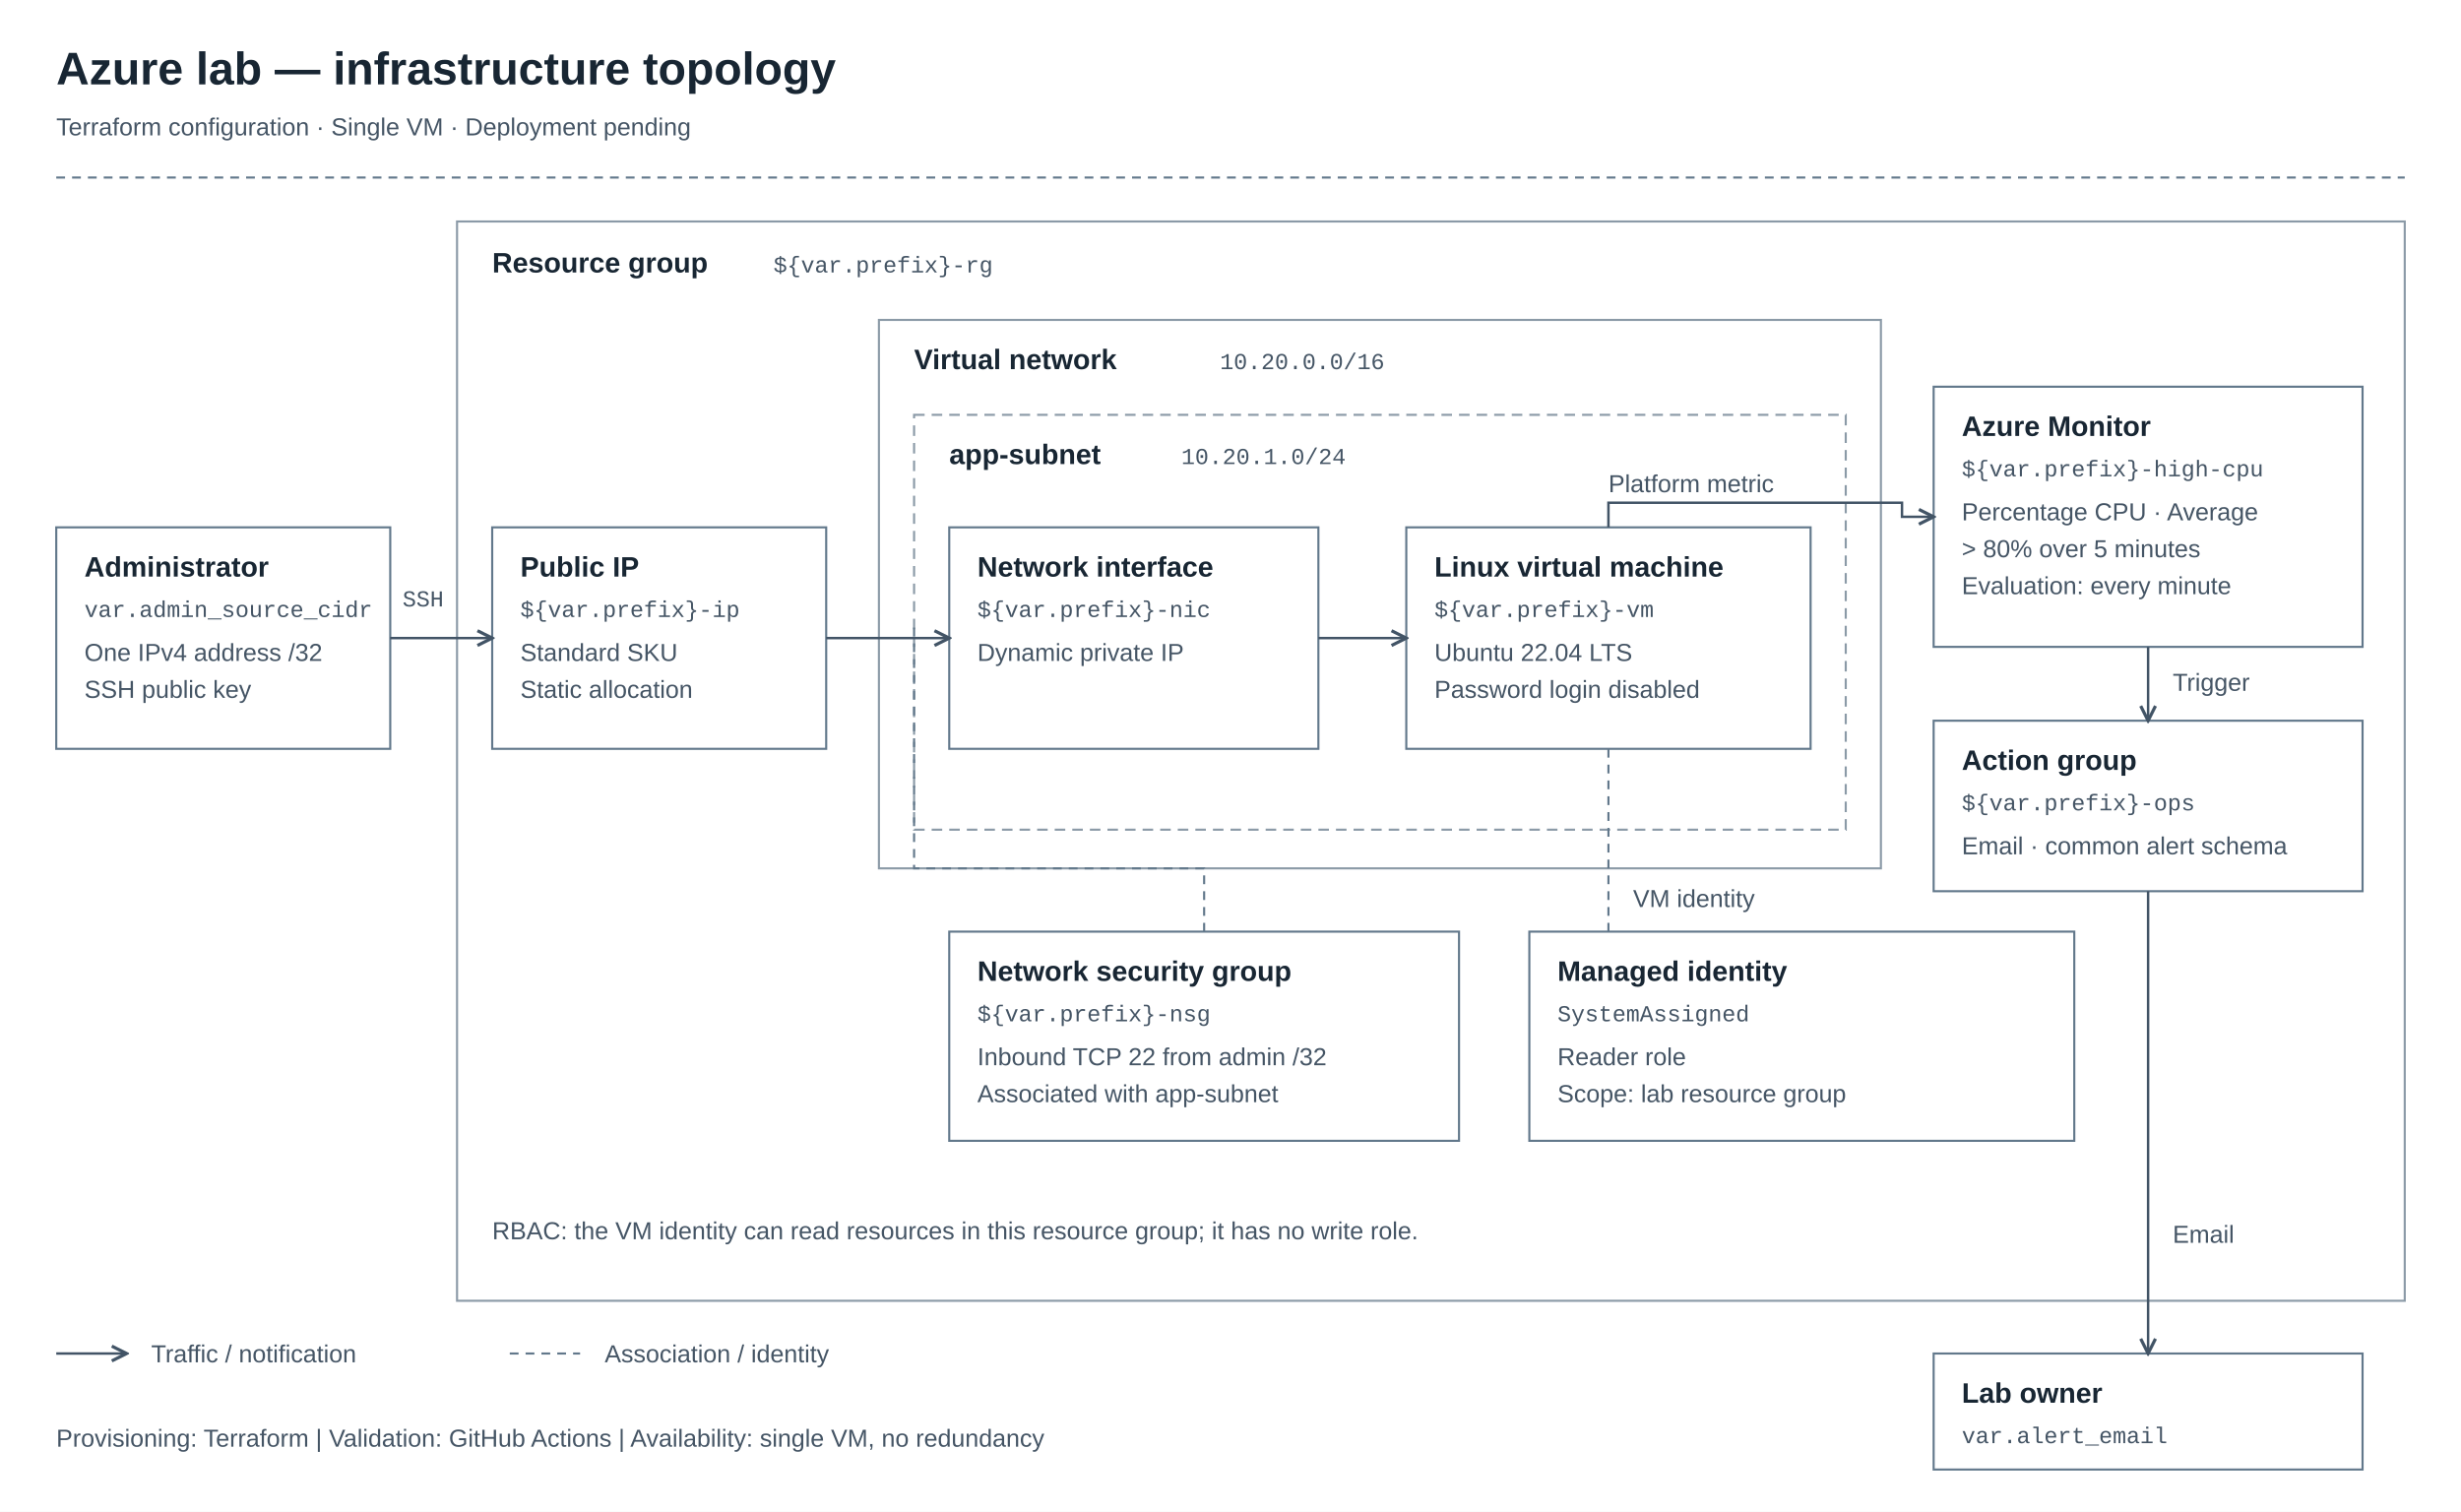
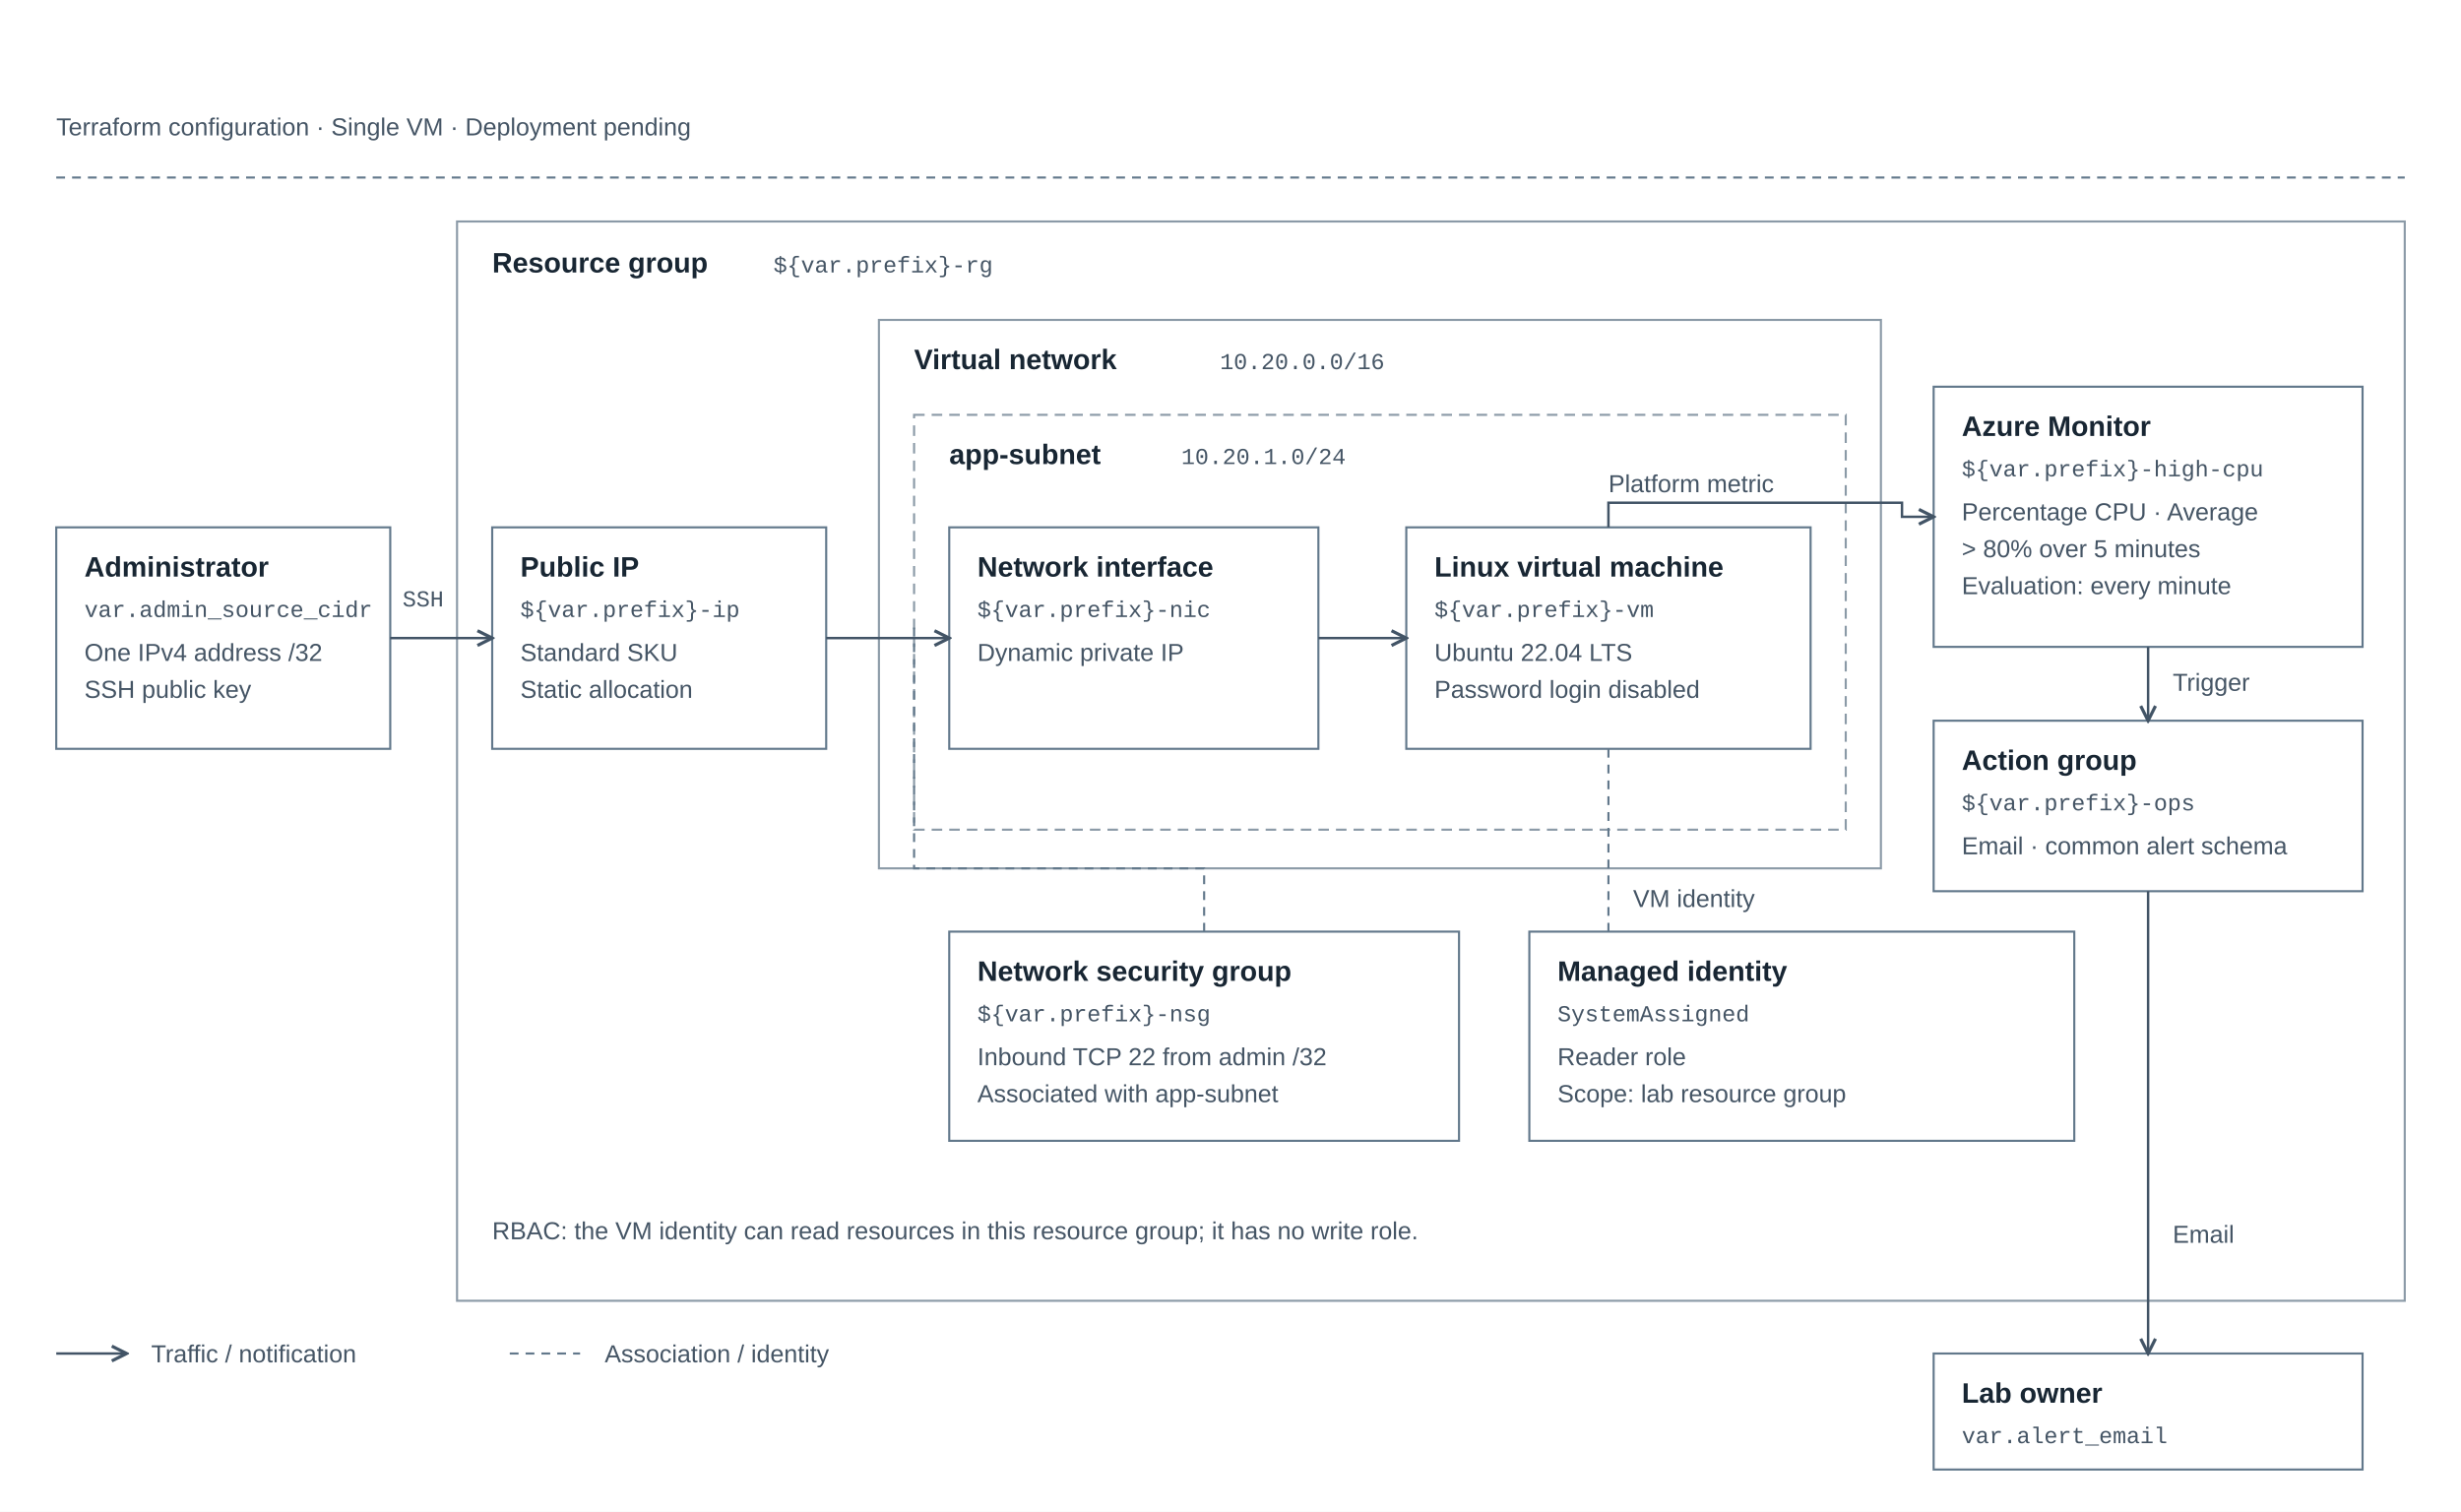
<svg xmlns="http://www.w3.org/2000/svg" width="1400" height="860" viewBox="0 0 1400 860" role="img" aria-labelledby="title desc" style="background: #ffffff; color-scheme: light;">
  <defs>
    <marker id="arrow" markerWidth="8" markerHeight="8" refX="7" refY="4" orient="auto">
      <path d="M1 1 L7 4 L1 7" fill="none" stroke="#425466" stroke-width="1.3" />
    </marker>
    <style>
    text { font-family: Arial, Helvetica, sans-serif; fill: #182633; }
-     .heading { font-size: 26px; font-weight: 600; }
    .label { font-size: 16px; font-weight: 600; }
    .detail { font-size: 14px; fill: #455565; }
    .ref { font-family: Consolas, 'Liberation Mono', monospace; font-size: 13px; fill: #455565; }
    .node { fill: #ffffff; stroke: #62788b; stroke-width: 1.2; }
    .boundary { fill: #ffffff; stroke: #8b9aa7; stroke-width: 1.2; }
    .flow { fill: none; stroke: #425466; stroke-width: 1.4; marker-end: url(#arrow); }
    .association { fill: none; stroke: #62788b; stroke-width: 1.2; stroke-dasharray: 5 4; }
  </style>
  </defs>
  <rect x="0" y="0" width="1400" height="860" fill="#ffffff" />
-   <text x="32" y="48" class="heading">Azure lab — infrastructure topology</text>
  <text x="32" y="77" class="detail">Terraform configuration · Single VM · Deployment pending</text>
  <path d="M32 101 H1368" class="association" />
  <rect x="260" y="126" width="1108" height="614" class="boundary" />
  <text x="280" y="155" class="label">Resource group</text>
  <text x="440" y="155" class="ref">${var.prefix}-rg</text>
  <rect x="500" y="182" width="570" height="312" class="boundary" />
  <text x="520" y="210" class="label">Virtual network</text>
  <text x="694" y="210" class="ref">10.20.0.0/16</text>
  <rect x="520" y="236" width="530" height="236" class="boundary" stroke-dasharray="6 4" />
  <text x="540" y="264" class="label">app-subnet</text>
  <text x="672" y="264" class="ref">10.20.1.0/24</text>
  <rect x="32" y="300" width="190" height="126" class="node" />
  <text x="48" y="328" class="label">Administrator</text>
  <text x="48" y="351" class="ref">var.admin_source_cidr</text>
  <text x="48" y="376" class="detail">One IPv4 address /32</text>
  <text x="48" y="397" class="detail">SSH public key</text>
  <rect x="280" y="300" width="190" height="126" class="node" />
  <text x="296" y="328" class="label">Public IP</text>
  <text x="296" y="351" class="ref">${var.prefix}-ip</text>
  <text x="296" y="376" class="detail">Standard SKU</text>
  <text x="296" y="397" class="detail">Static allocation</text>
  <rect x="540" y="300" width="210" height="126" class="node" />
  <text x="556" y="328" class="label">Network interface</text>
  <text x="556" y="351" class="ref">${var.prefix}-nic</text>
  <text x="556" y="376" class="detail">Dynamic private IP</text>
  <rect x="800" y="300" width="230" height="126" class="node" />
  <text x="816" y="328" class="label">Linux virtual machine</text>
  <text x="816" y="351" class="ref">${var.prefix}-vm</text>
  <text x="816" y="376" class="detail">Ubuntu 22.04 LTS</text>
  <text x="816" y="397" class="detail">Password login disabled</text>
  <rect x="540" y="530" width="290" height="119" class="node" />
  <text x="556" y="558" class="label">Network security group</text>
  <text x="556" y="581" class="ref">${var.prefix}-nsg</text>
  <text x="556" y="606" class="detail">Inbound TCP 22 from admin /32</text>
  <text x="556" y="627" class="detail">Associated with app-subnet</text>
  <rect x="870" y="530" width="310" height="119" class="node" />
  <text x="886" y="558" class="label">Managed identity</text>
  <text x="886" y="581" class="ref">SystemAssigned</text>
  <text x="886" y="606" class="detail">Reader role</text>
  <text x="886" y="627" class="detail">Scope: lab resource group</text>
  <rect x="1100" y="220" width="244" height="148" class="node" />
  <text x="1116" y="248" class="label">Azure Monitor</text>
  <text x="1116" y="271" class="ref">${var.prefix}-high-cpu</text>
  <text x="1116" y="296" class="detail">Percentage CPU · Average</text>
  <text x="1116" y="317" class="detail">&gt; 80% over 5 minutes</text>
  <text x="1116" y="338" class="detail">Evaluation: every minute</text>
  <rect x="1100" y="410" width="244" height="97" class="node" />
  <text x="1116" y="438" class="label">Action group</text>
  <text x="1116" y="461" class="ref">${var.prefix}-ops</text>
  <text x="1116" y="486" class="detail">Email · common alert schema</text>
  <rect x="1100" y="770" width="244" height="66" class="node" />
  <text x="1116" y="798" class="label">Lab owner</text>
  <text x="1116" y="821" class="ref">var.alert_email</text>
  <path d="M222 363 H280" class="flow" />
  <text x="229" y="345" class="ref">SSH</text>
  <path d="M470 363 H540" class="flow" />
  <path d="M750 363 H800" class="flow" />
  <path d="M915 300 V286 H1082 V294 H1100" class="flow" />
  <text x="915" y="280" class="detail">Platform metric</text>
  <path d="M1222 368 V410" class="flow" />
  <text x="1236" y="393" class="detail">Trigger</text>
  <path d="M1222 507 V770" class="flow" />
  <text x="1236" y="707" class="detail">Email</text>
  <path d="M685 530 V494 H520 V354" class="association" />
  <path d="M915 426 V530" class="association" />
  <text x="929" y="516" class="detail">VM identity</text>
  <text x="280" y="705" class="detail">RBAC: the VM identity can read resources in this resource group; it has no write role.</text>
  <path d="M32 770 H72" class="flow" />
  <text x="86" y="775" class="detail">Traffic / notification</text>
  <path d="M290 770 H330" class="association" />
  <text x="344" y="775" class="detail">Association / identity</text>
-   <text x="32" y="823" class="detail">Provisioning: Terraform    |    Validation: GitHub Actions    |    Availability: single VM, no redundancy</text>
</svg>
